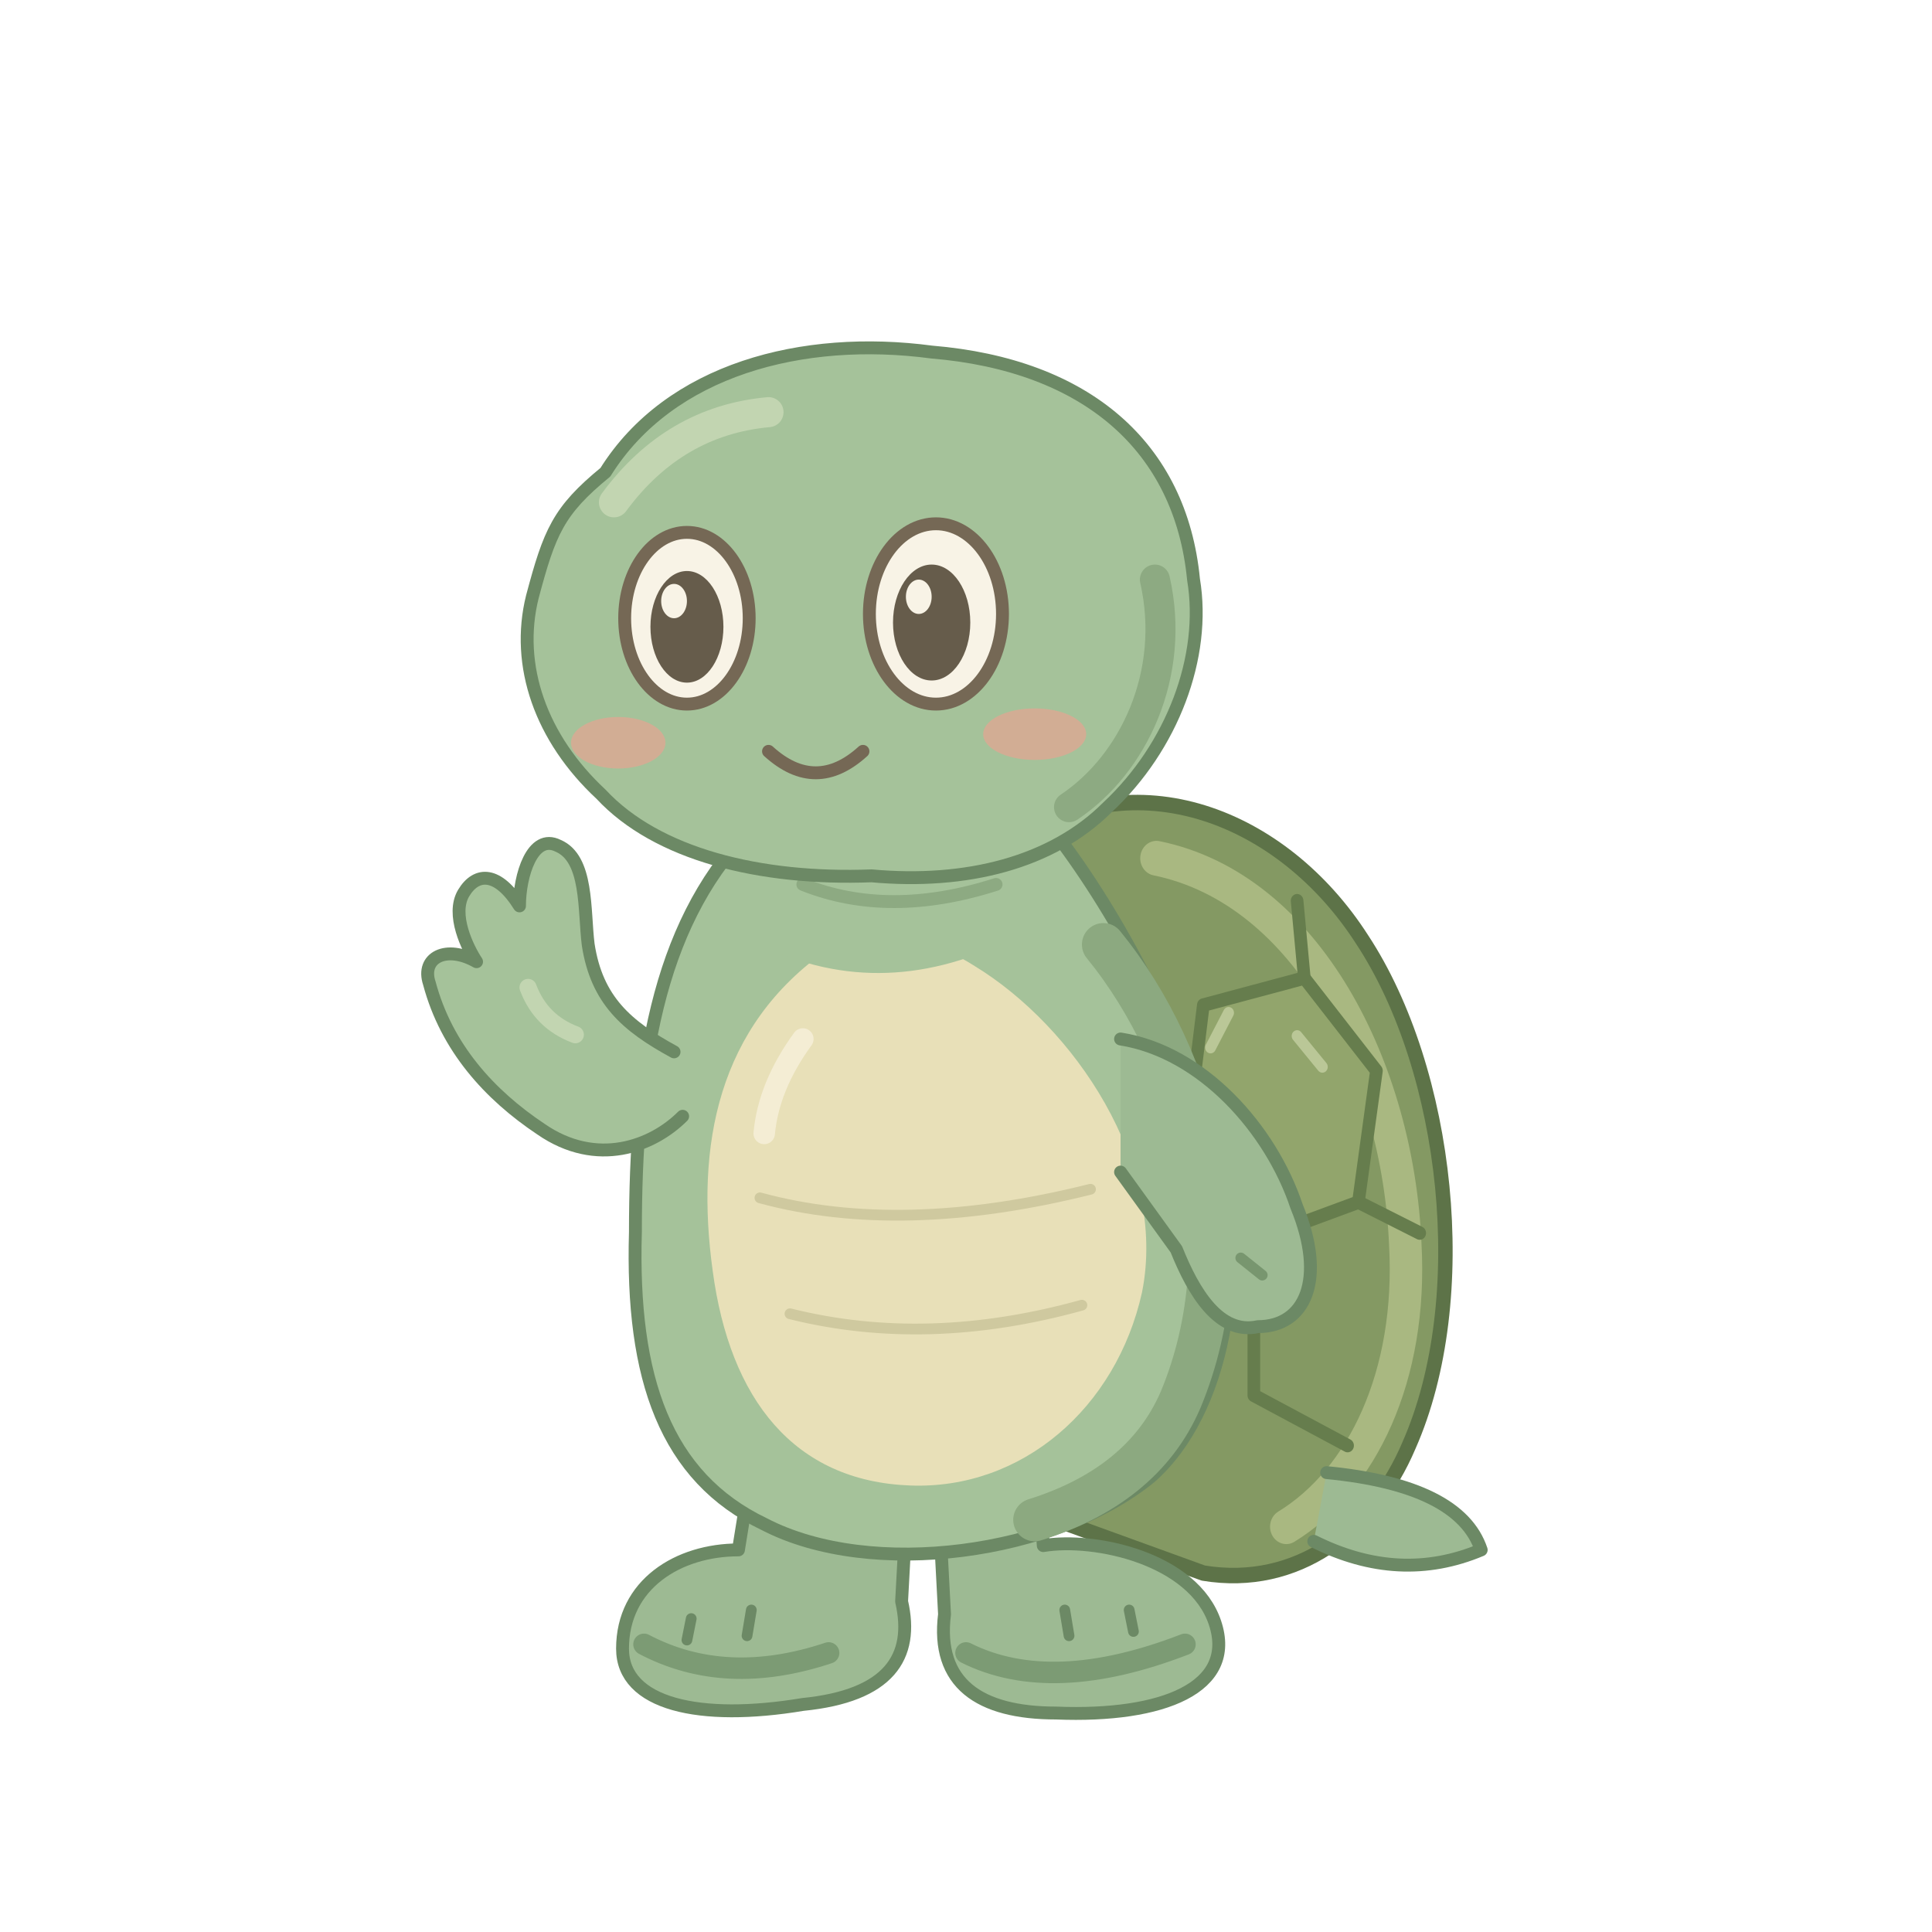
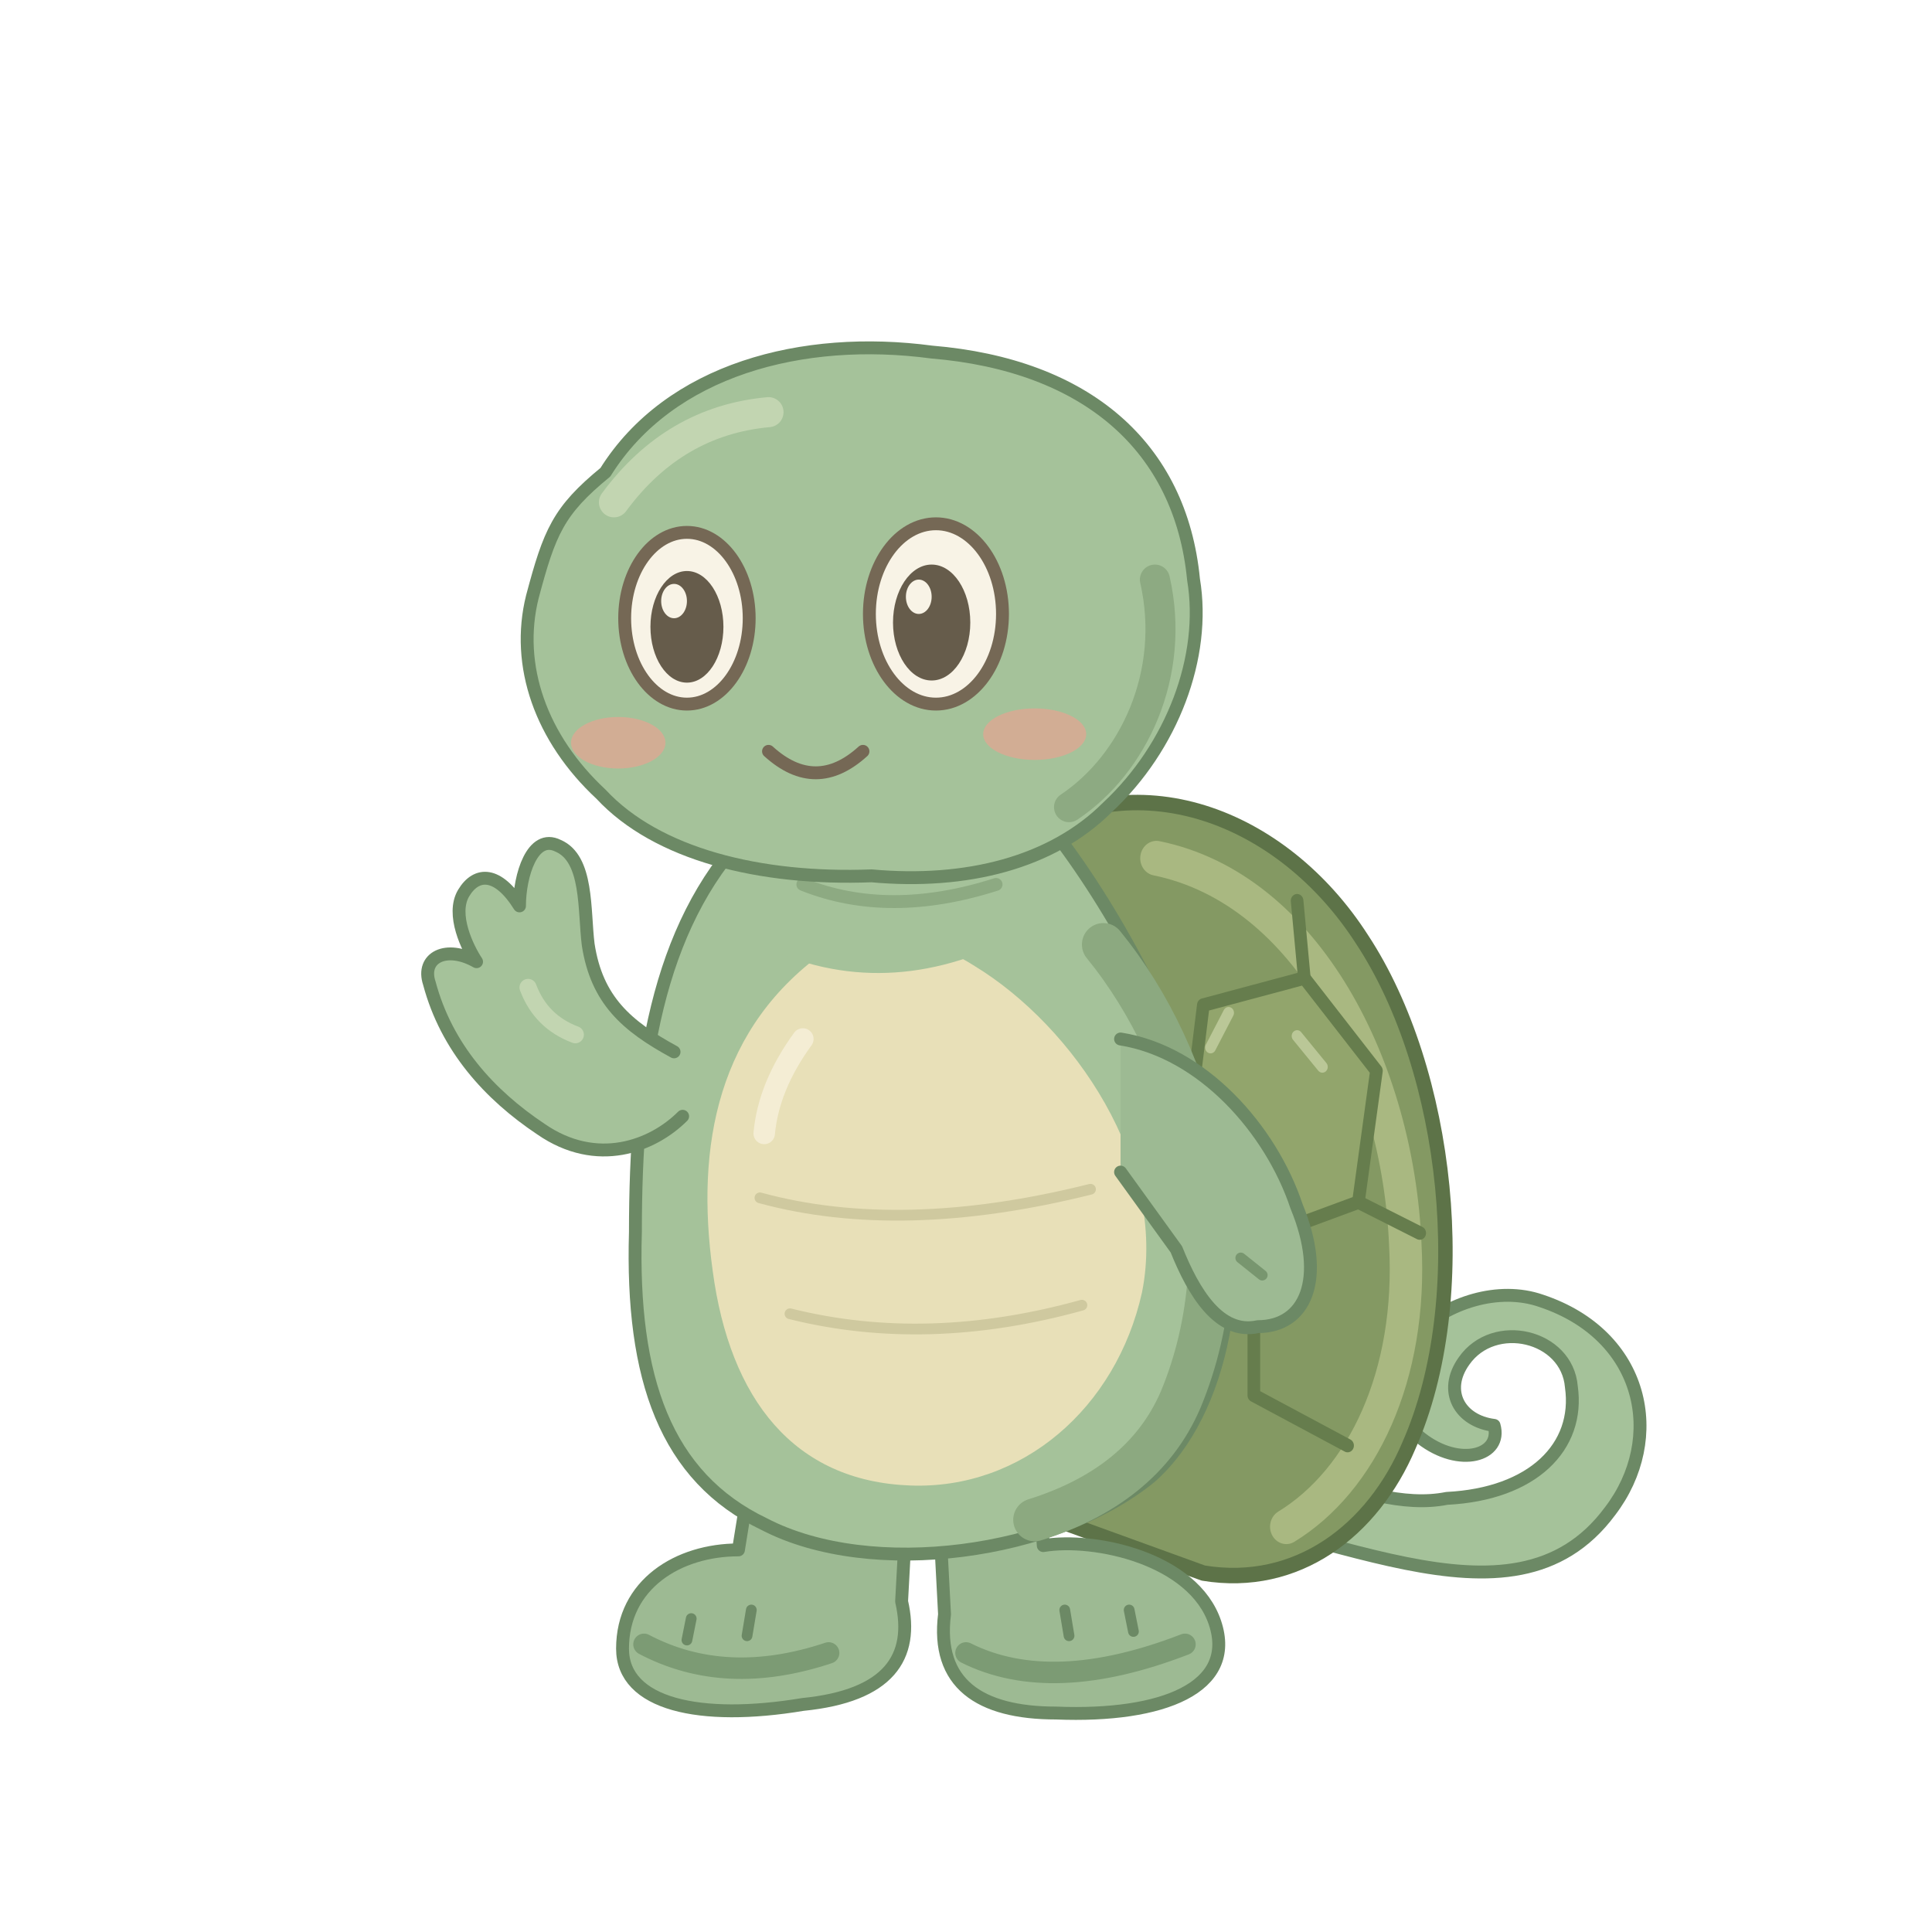
<svg xmlns="http://www.w3.org/2000/svg" width="450" height="450" viewBox="0 0 450 450">
  <g stroke-linecap="round" stroke-linejoin="round">
+     <g id="tail">
+       <path d="M264 334 C291 334 317 353 337 349 C357 348 368 337 366 323 C365 311 348 307 341 317 C336 324 340 331 348 332 C350 339 340 342 331 335 C311 319 339 296 359 303 C383 311 388 335 375 352 C352 383 308 354 264 350 Z" fill="#A5C29A" stroke="#6C8965" stroke-width="3" />
+     </g>
    <g id="shell" transform="translate(39.2 28) scale(.84 .9)">
      <path d="M234 187 C268 165 309 180 331 212 C355 246 362 305 344 343 C334 365 313 380 287 376 L222 354 Z" fill="#849963" stroke="#5D7348" stroke-width="4" />
      <path d="M274 191 C316 199 341 246 343 291 C345 325 331 352 310 364" fill="none" stroke="#A9B881" stroke-width="9" />
      <path d="M287 229 L315 222 L335 246 L330 280 L301 290 L282 267 Z" fill="#92A56C" stroke="#667D4D" stroke-width="3.5" />
      <path d="M301 290 L301 330 L327 343 M330 280 L347 288 M315 222 L313 202" fill="none" stroke="#667D4D" stroke-width="3.5" />
      <path d="M289 240 L294 231 M313 237 L320 245" fill="none" stroke="#BAC797" stroke-width="3" />
-     </g>
-     <g id="tail">
-       <path d="M309 343 Q340 346 345 361 Q326 369 306 359" fill="#9DBA93" stroke="#6C8965" stroke-width="3" />
    </g>
    <g id="legs">
      <path d="M177 330 L172 361 C158 361 145 369 145 384 C145 397 163 401 187 397 C207 395 213 386 210 373 L212 336" fill="#9DBA93" stroke="#6C8965" stroke-width="3" />
      <path d="M241 333 L243 360 C255 358 278 363 283 378 C288 393 271 400 246 399 C228 399 218 392 220 376 L218 338" fill="#9DBA93" stroke="#6C8965" stroke-width="3" />
      <path d="M150 383 Q169 393 193 385 M225 385 Q245 395 276 383" fill="none" stroke="#7C9B74" stroke-width="5" />
      <path d="M161 377 L160 382 M175 375 L174 381 M248 375 L249 381 M263 375 L264 380" stroke="#6C8965" stroke-width="2.5" />
    </g>
    <g id="body">
      <path d="M174 194 C153 216 148 249 148 287 C147 321 155 344 178 355 C203 368 246 362 268 344 C285 329 291 296 283 268 C274 238 259 211 245 193 Z" fill="#A5C29A" stroke="#6C8965" stroke-width="3" />
      <path d="M257 220 C279 247 290 290 275 326 C269 340 257 349 241 354" fill="none" stroke="#8CA980" stroke-width="10" />
      <path d="M193 221 C167 239 162 267 166 296 C170 326 185 345 212 346 C238 347 260 328 266 301 C272 271 250 239 227 225 C216 218 204 216 193 221 Z" fill="#E8E0B8" />
      <path d="M177 279 Q210 288 254 277 M184 306 Q216 314 252 304" fill="none" stroke="#CFC99F" stroke-width="2.5" />
      <path d="M187 242 Q179 253 178 264" fill="none" stroke="#F4EDD4" stroke-width="5" />
    </g>
    <g id="far-arm">
      <path d="M261 242 C280 245 296 263 302 281 C309 298 304 309 293 309 C284 311 278 301 274 291 L261 273" fill="#9DBA93" stroke="#6C8965" stroke-width="3" />
      <path d="M289 293 L294 297" fill="none" stroke="#78966F" stroke-width="2.5" />
    </g>
    <g id="neck">
      <path d="M183 180 L179 221 Q208 234 239 217 L239 178" fill="#A5C29A" />
      <path d="M187 206 Q207 214 232 206" fill="none" stroke="#8DAA82" stroke-width="3" />
    </g>
    <g id="head">
      <path d="M141 110 C156 86 187 78 217 82 C253 85 275 104 278 135 C281 153 273 174 258 188 C245 201 225 206 203 204 C177 205 153 199 140 185 C126 172 120 155 124 139 C128 124 130 119 141 110 Z" fill="#A5C29A" stroke="#6C8965" stroke-width="3" />
      <path d="M143 117 Q157 98 179 96" fill="none" stroke="#C2D5B1" stroke-width="7" />
      <path d="M269 135 C274 157 264 178 249 188" fill="none" stroke="#8DAA82" stroke-width="7" />
      <g id="eyes">
        <ellipse cx="160" cy="144" rx="14.5" ry="20" fill="#F8F3E6" stroke="#756855" stroke-width="3" />
        <ellipse cx="218" cy="143" rx="15.5" ry="21" fill="#F8F3E6" stroke="#756855" stroke-width="3" />
        <ellipse cx="160" cy="146" rx="8.5" ry="13" fill="#665C4B" />
        <ellipse cx="217" cy="145" rx="9" ry="13.5" fill="#665C4B" />
        <ellipse cx="157" cy="140" rx="3" ry="4" fill="#F8F3E6" />
        <ellipse cx="214" cy="139" rx="3" ry="4" fill="#F8F3E6" />
      </g>
      <g id="cheeks" fill="#DDA892" opacity=".8">
        <ellipse cx="144" cy="173" rx="11" ry="6" />
        <ellipse cx="241" cy="171" rx="12" ry="6" />
      </g>
      <path id="mouth" d="M179 175 Q190 185 201 175" fill="none" stroke="#756855" stroke-width="3" />
    </g>
    <g id="wave-arm">
      <path d="M157 245 C146 239 139 233 137 220 C136 212 137 200 130 197 C124 194 121 204 121 211 C116 203 111 203 108 208 C105 213 109 221 111 224 C104 220 98 223 100 229 C104 244 114 255 126 263 C139 272 152 267 159 260" fill="#A5C29A" stroke="#6C8965" stroke-width="3" />
      <path d="M123 230 Q126 238 134 241" fill="none" stroke="#C2D5B1" stroke-width="4" />
    </g>
  </g>
</svg>
